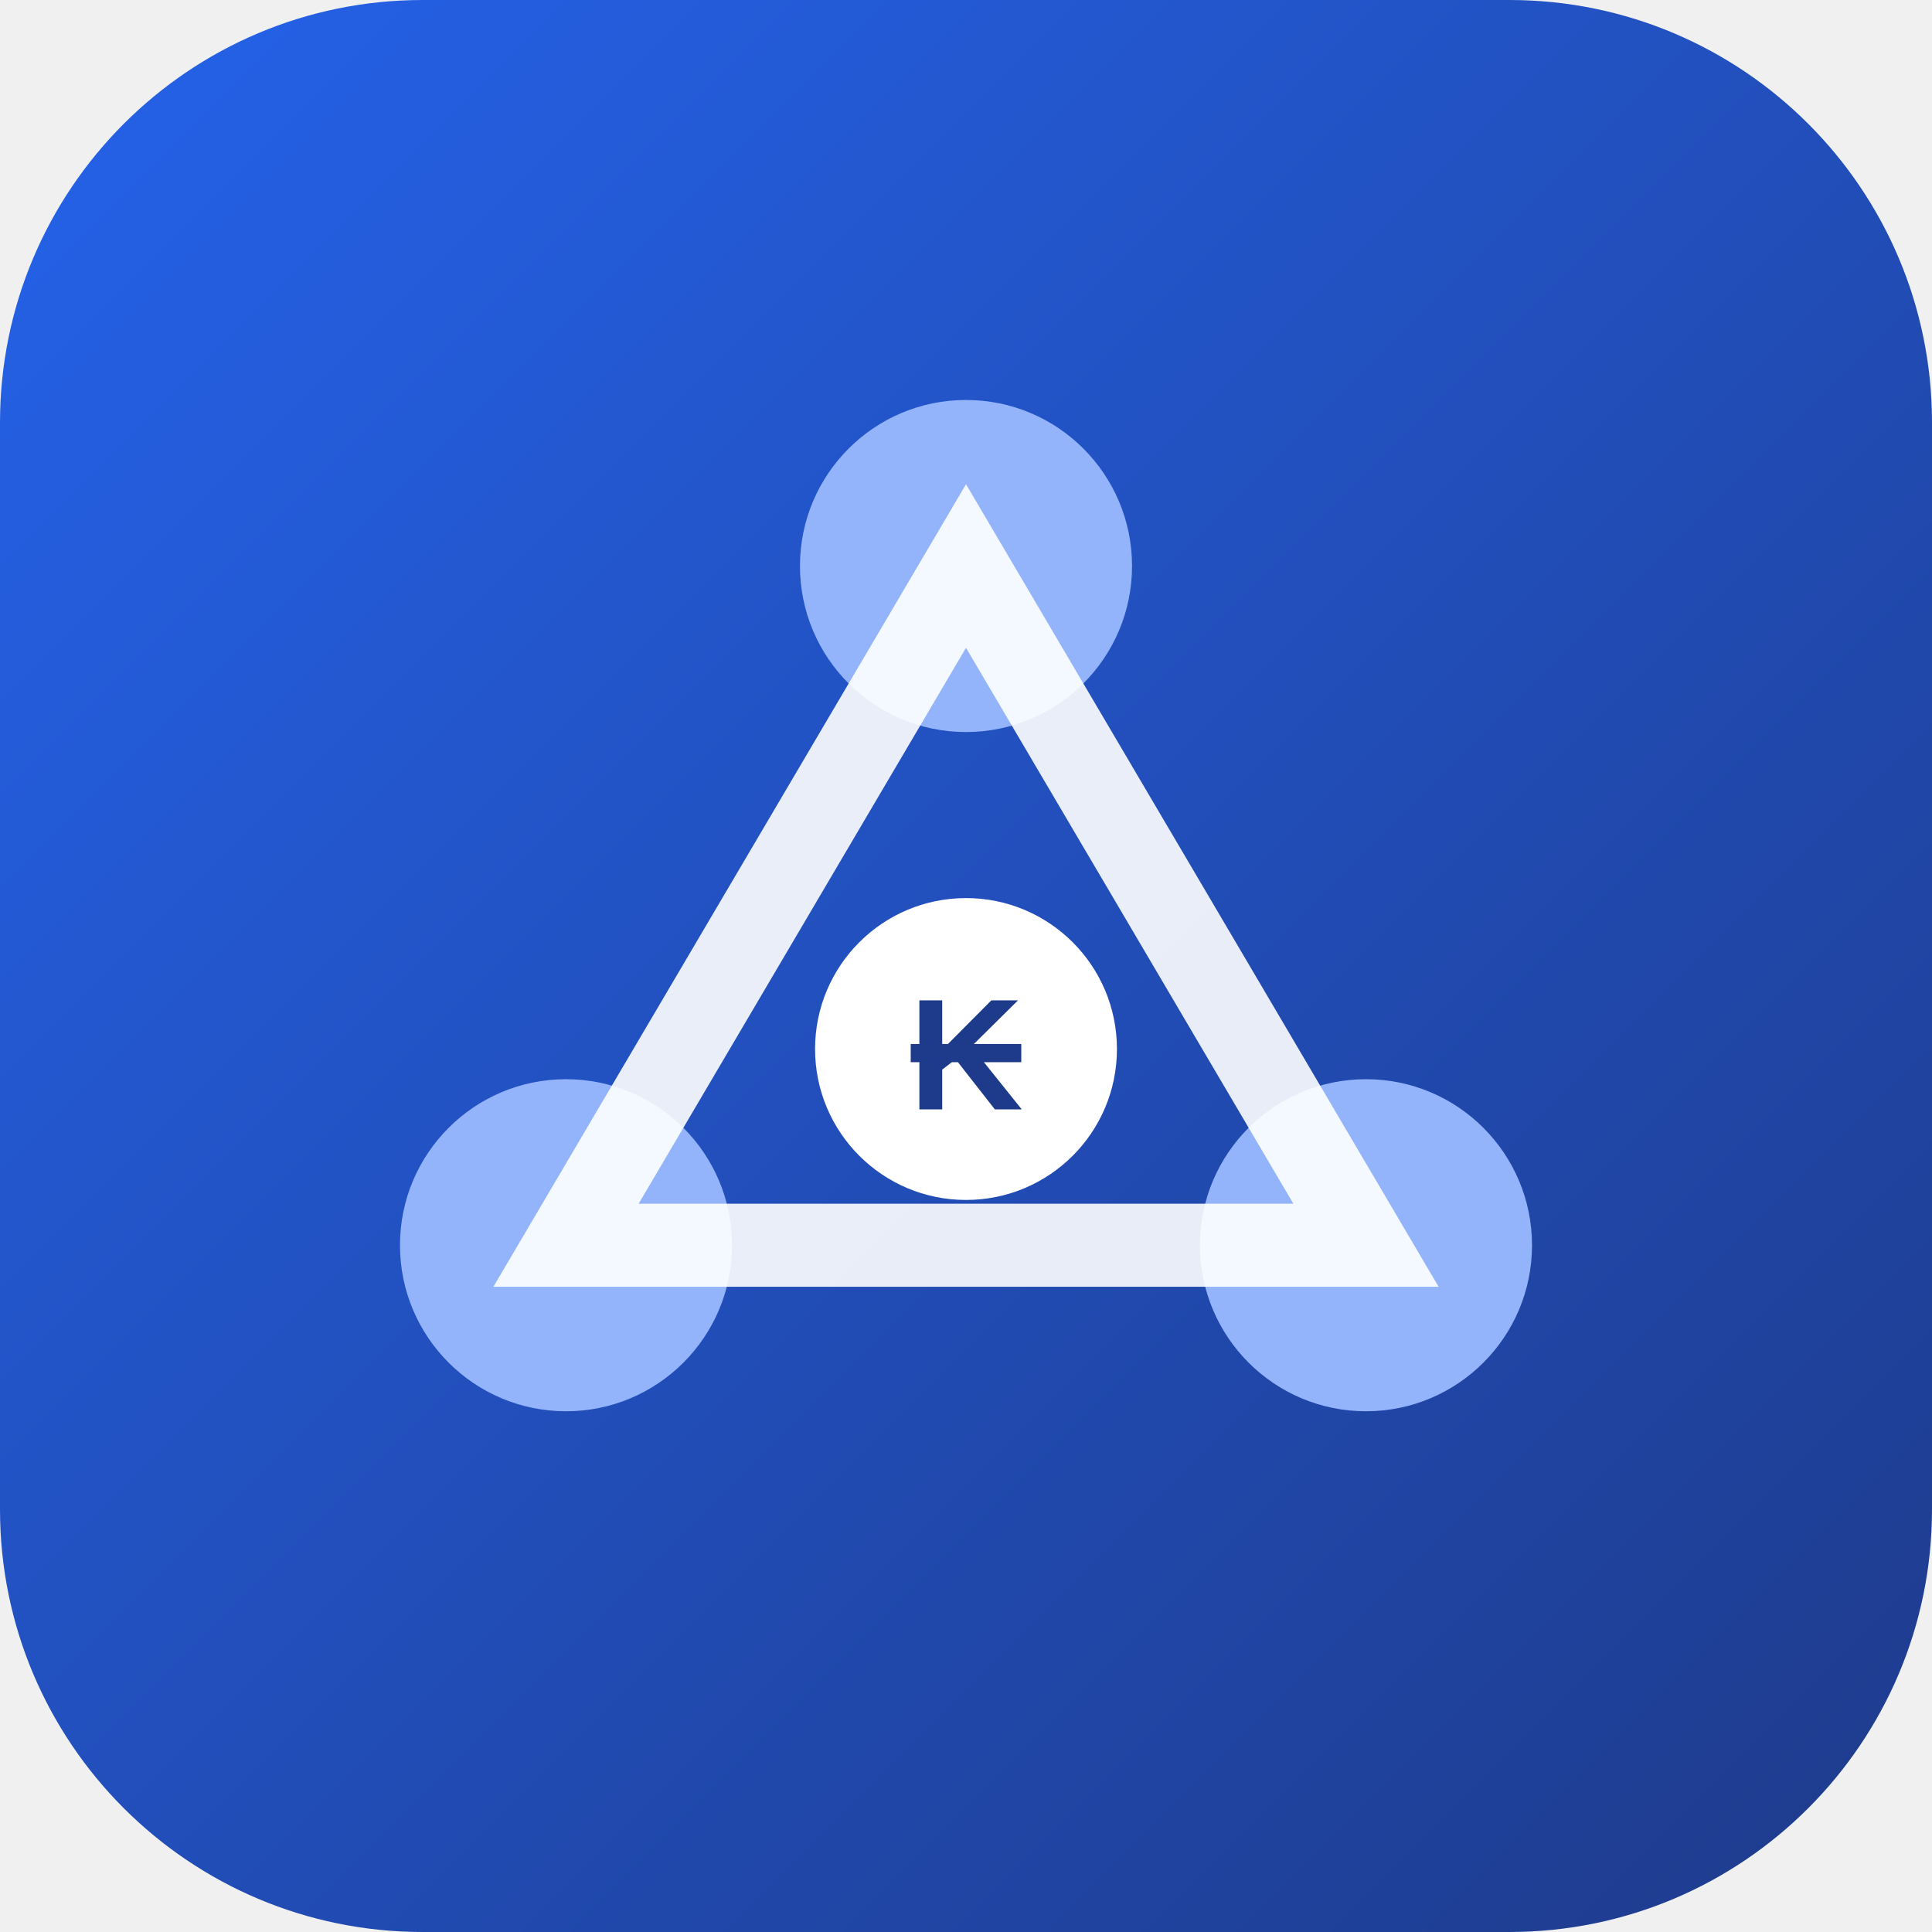
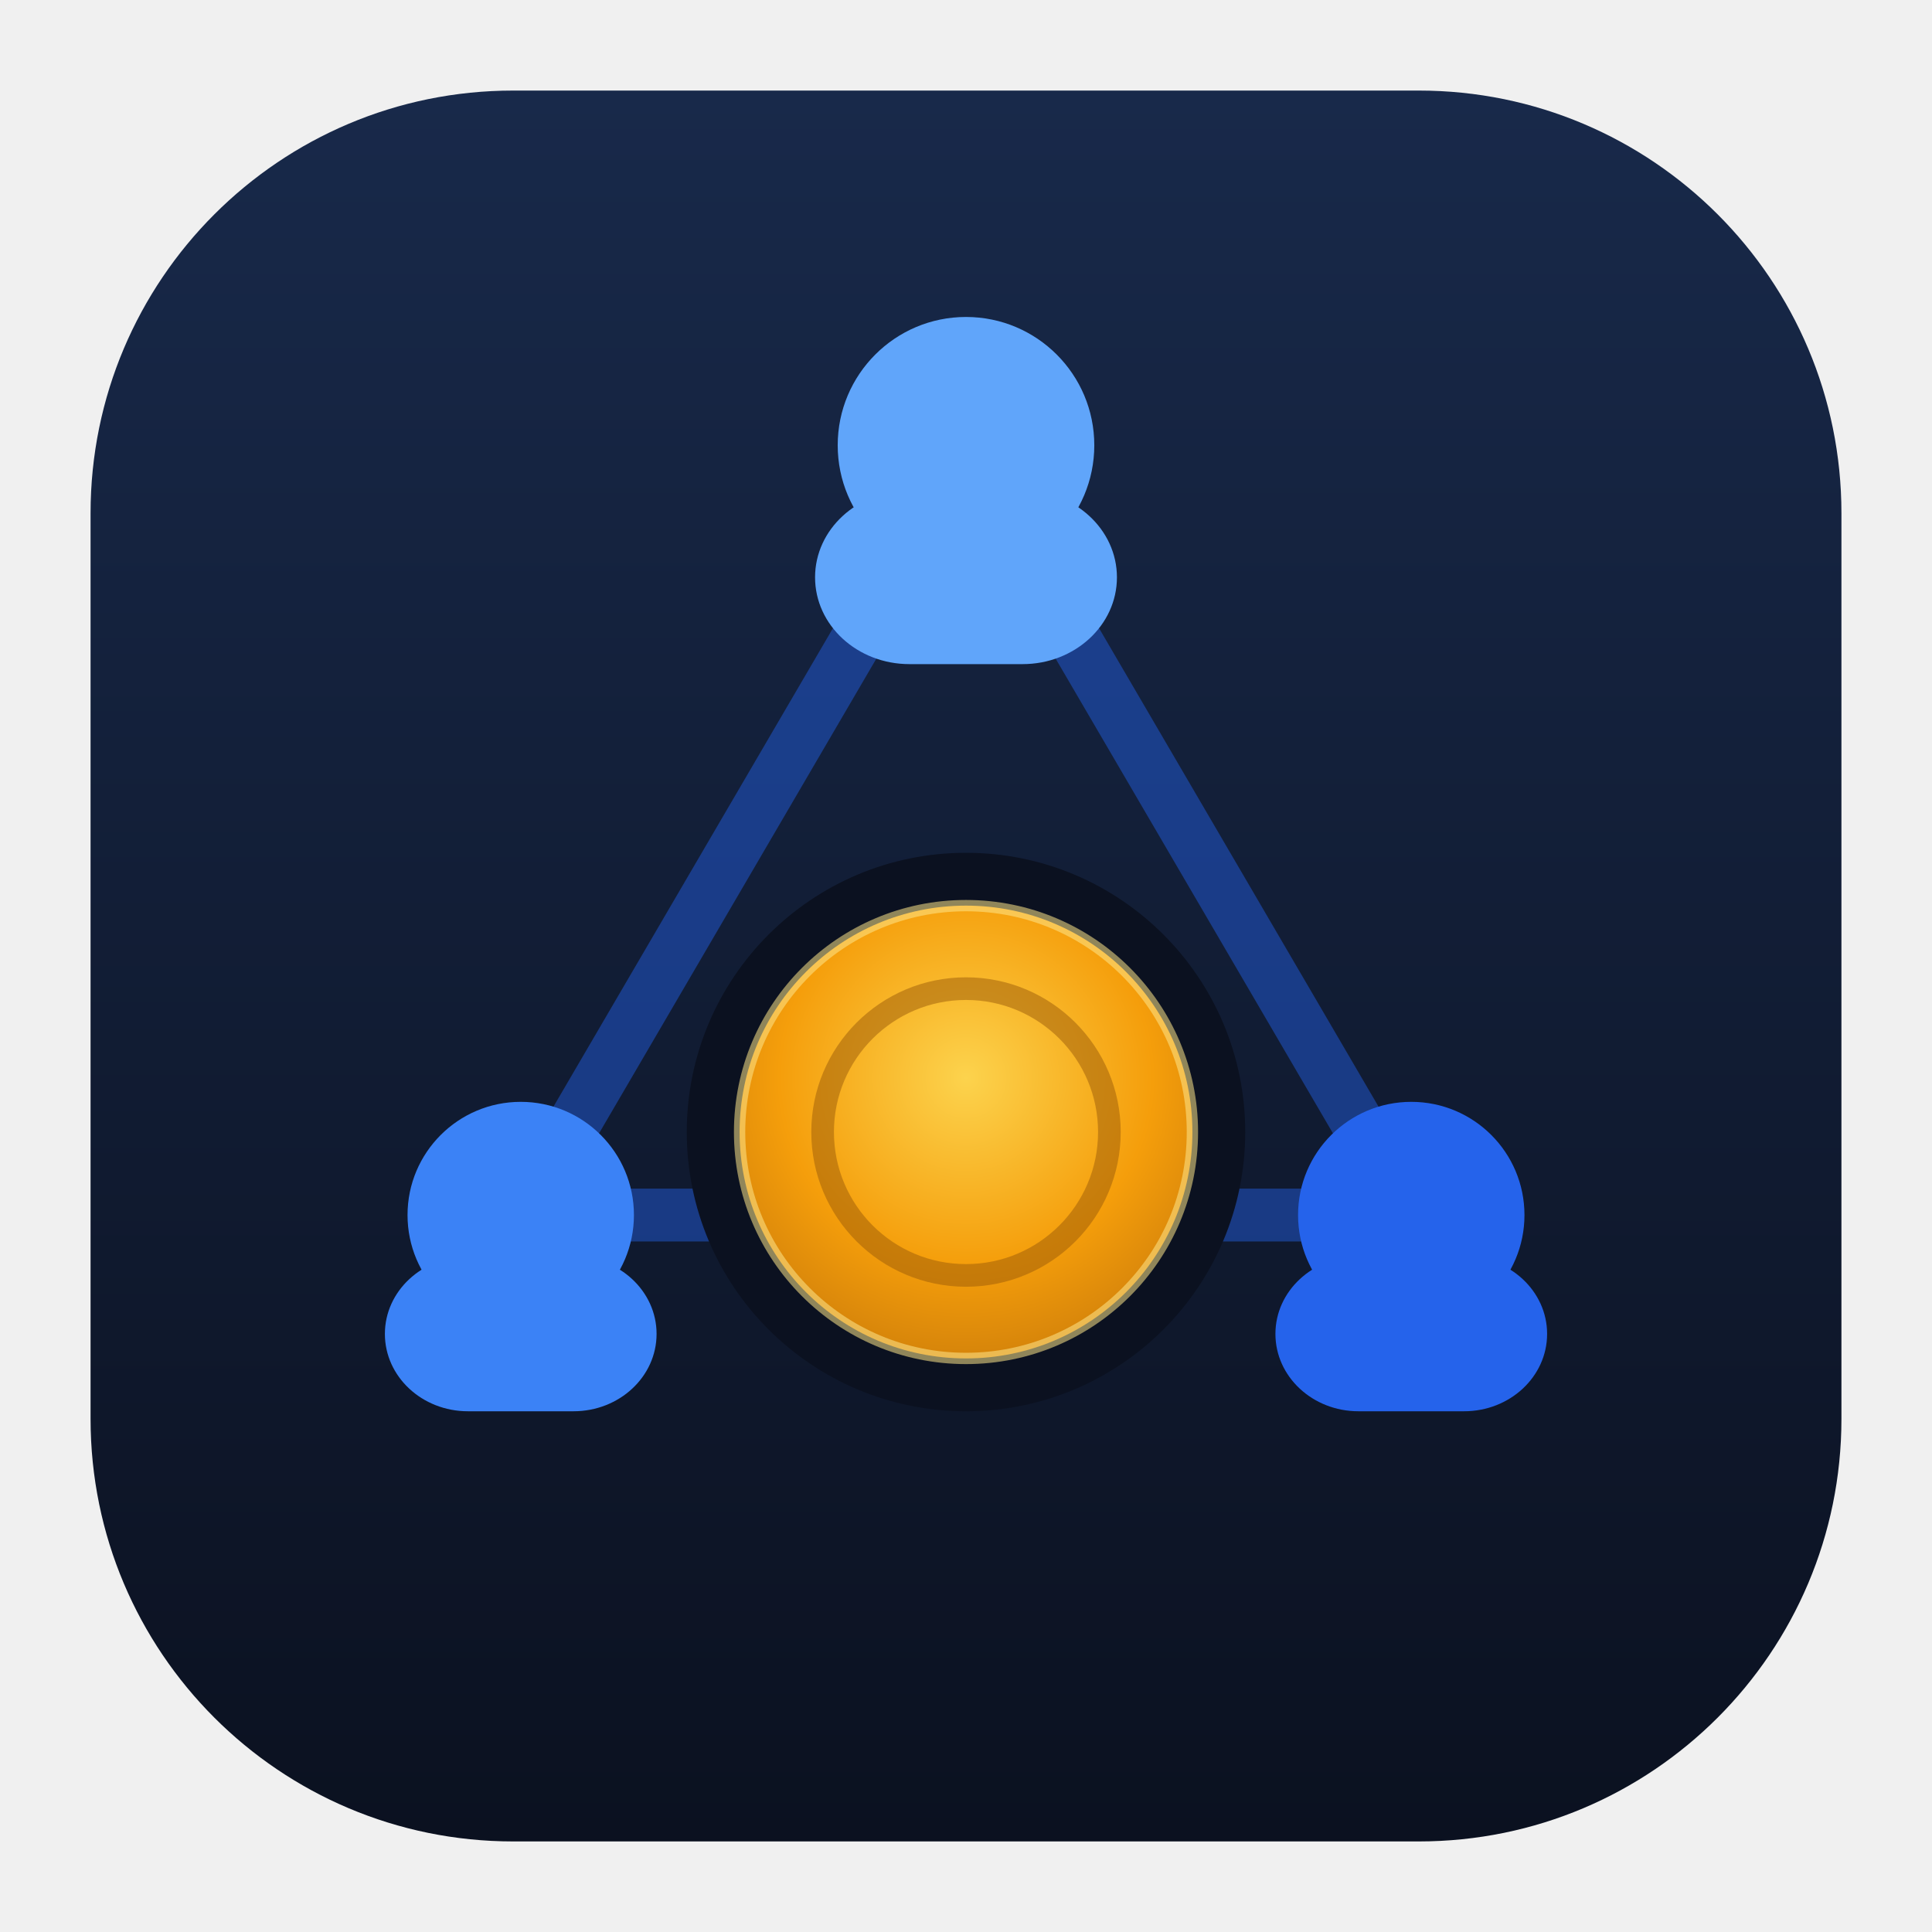
- <svg xmlns="http://www.w3.org/2000/svg" viewBox="0 0 512 512" width="512" height="512">
+ <svg xmlns="http://www.w3.org/2000/svg" viewBox="0 0 512 512" width="512" height="512" aria-label="ChamaOne">
  <defs>
-     <linearGradient id="g" x1="0" y1="0" x2="1" y2="1">
-       <stop offset="0" stop-color="#2563EB" />
-       <stop offset="1" stop-color="#1E3A8A" />
+     <linearGradient id="bg" x1="0" y1="0" x2="0" y2="1">
+       <stop offset="0" stop-color="#18294A" />
+       <stop offset="1" stop-color="#0B1120" />
    </linearGradient>
+     <radialGradient id="coin" cx="0.5" cy="0.38" r="0.75">
+       <stop offset="0" stop-color="#FCD34D" />
+       <stop offset="0.55" stop-color="#F59E0B" />
+       <stop offset="1" stop-color="#C2740A" />
+     </radialGradient>
  </defs>
-   <rect width="512" height="512" rx="112" fill="url(#g)" />
-   <g fill="#93B4FB">
-     <circle cx="256" cy="150" r="44" />
-     <circle cx="150" cy="330" r="44" />
-     <circle cx="362" cy="330" r="44" />
+   <rect x="24" y="24" width="464" height="464" rx="112" fill="url(#bg)" />
+   <path d="M256 120 L138 322 L374 322 Z" fill="none" stroke="#2563EB" stroke-opacity="0.45" stroke-width="14" stroke-linejoin="round" />
+   <g fill="#60A5FA">
+     <circle cx="256" cy="118" r="34" />
+     <rect x="216" y="130" width="80" height="46" rx="25" />
  </g>
-   <path d="M256 150 L150 330 L362 330 Z" fill="none" stroke="#ffffff" stroke-opacity="0.9" stroke-width="22" />
-   <circle cx="256" cy="278" r="40" fill="#ffffff" />
-   <text x="256" y="294" font-family="Arial, sans-serif" font-size="42" font-weight="800" text-anchor="middle" fill="#1E3A8A">₭</text>
+   <g fill="#3B82F6">
+     <circle cx="138" cy="322" r="30" />
+     <rect x="102" y="333" width="72" height="41" rx="22" />
+   </g>
+   <g fill="#2563EB">
+     <circle cx="374" cy="322" r="30" />
+     <rect x="338" y="333" width="72" height="41" rx="22" />
+   </g>
+   <circle cx="256" cy="300" r="74" fill="#0B1120" />
+   <circle cx="256" cy="300" r="60" fill="url(#coin)" />
+   <circle cx="256" cy="300" r="60" fill="none" stroke="#FDE68A" stroke-opacity="0.55" stroke-width="3" />
+   <circle cx="256" cy="300" r="38" fill="none" stroke="#9A5B08" stroke-opacity="0.5" stroke-width="6" />
</svg>
